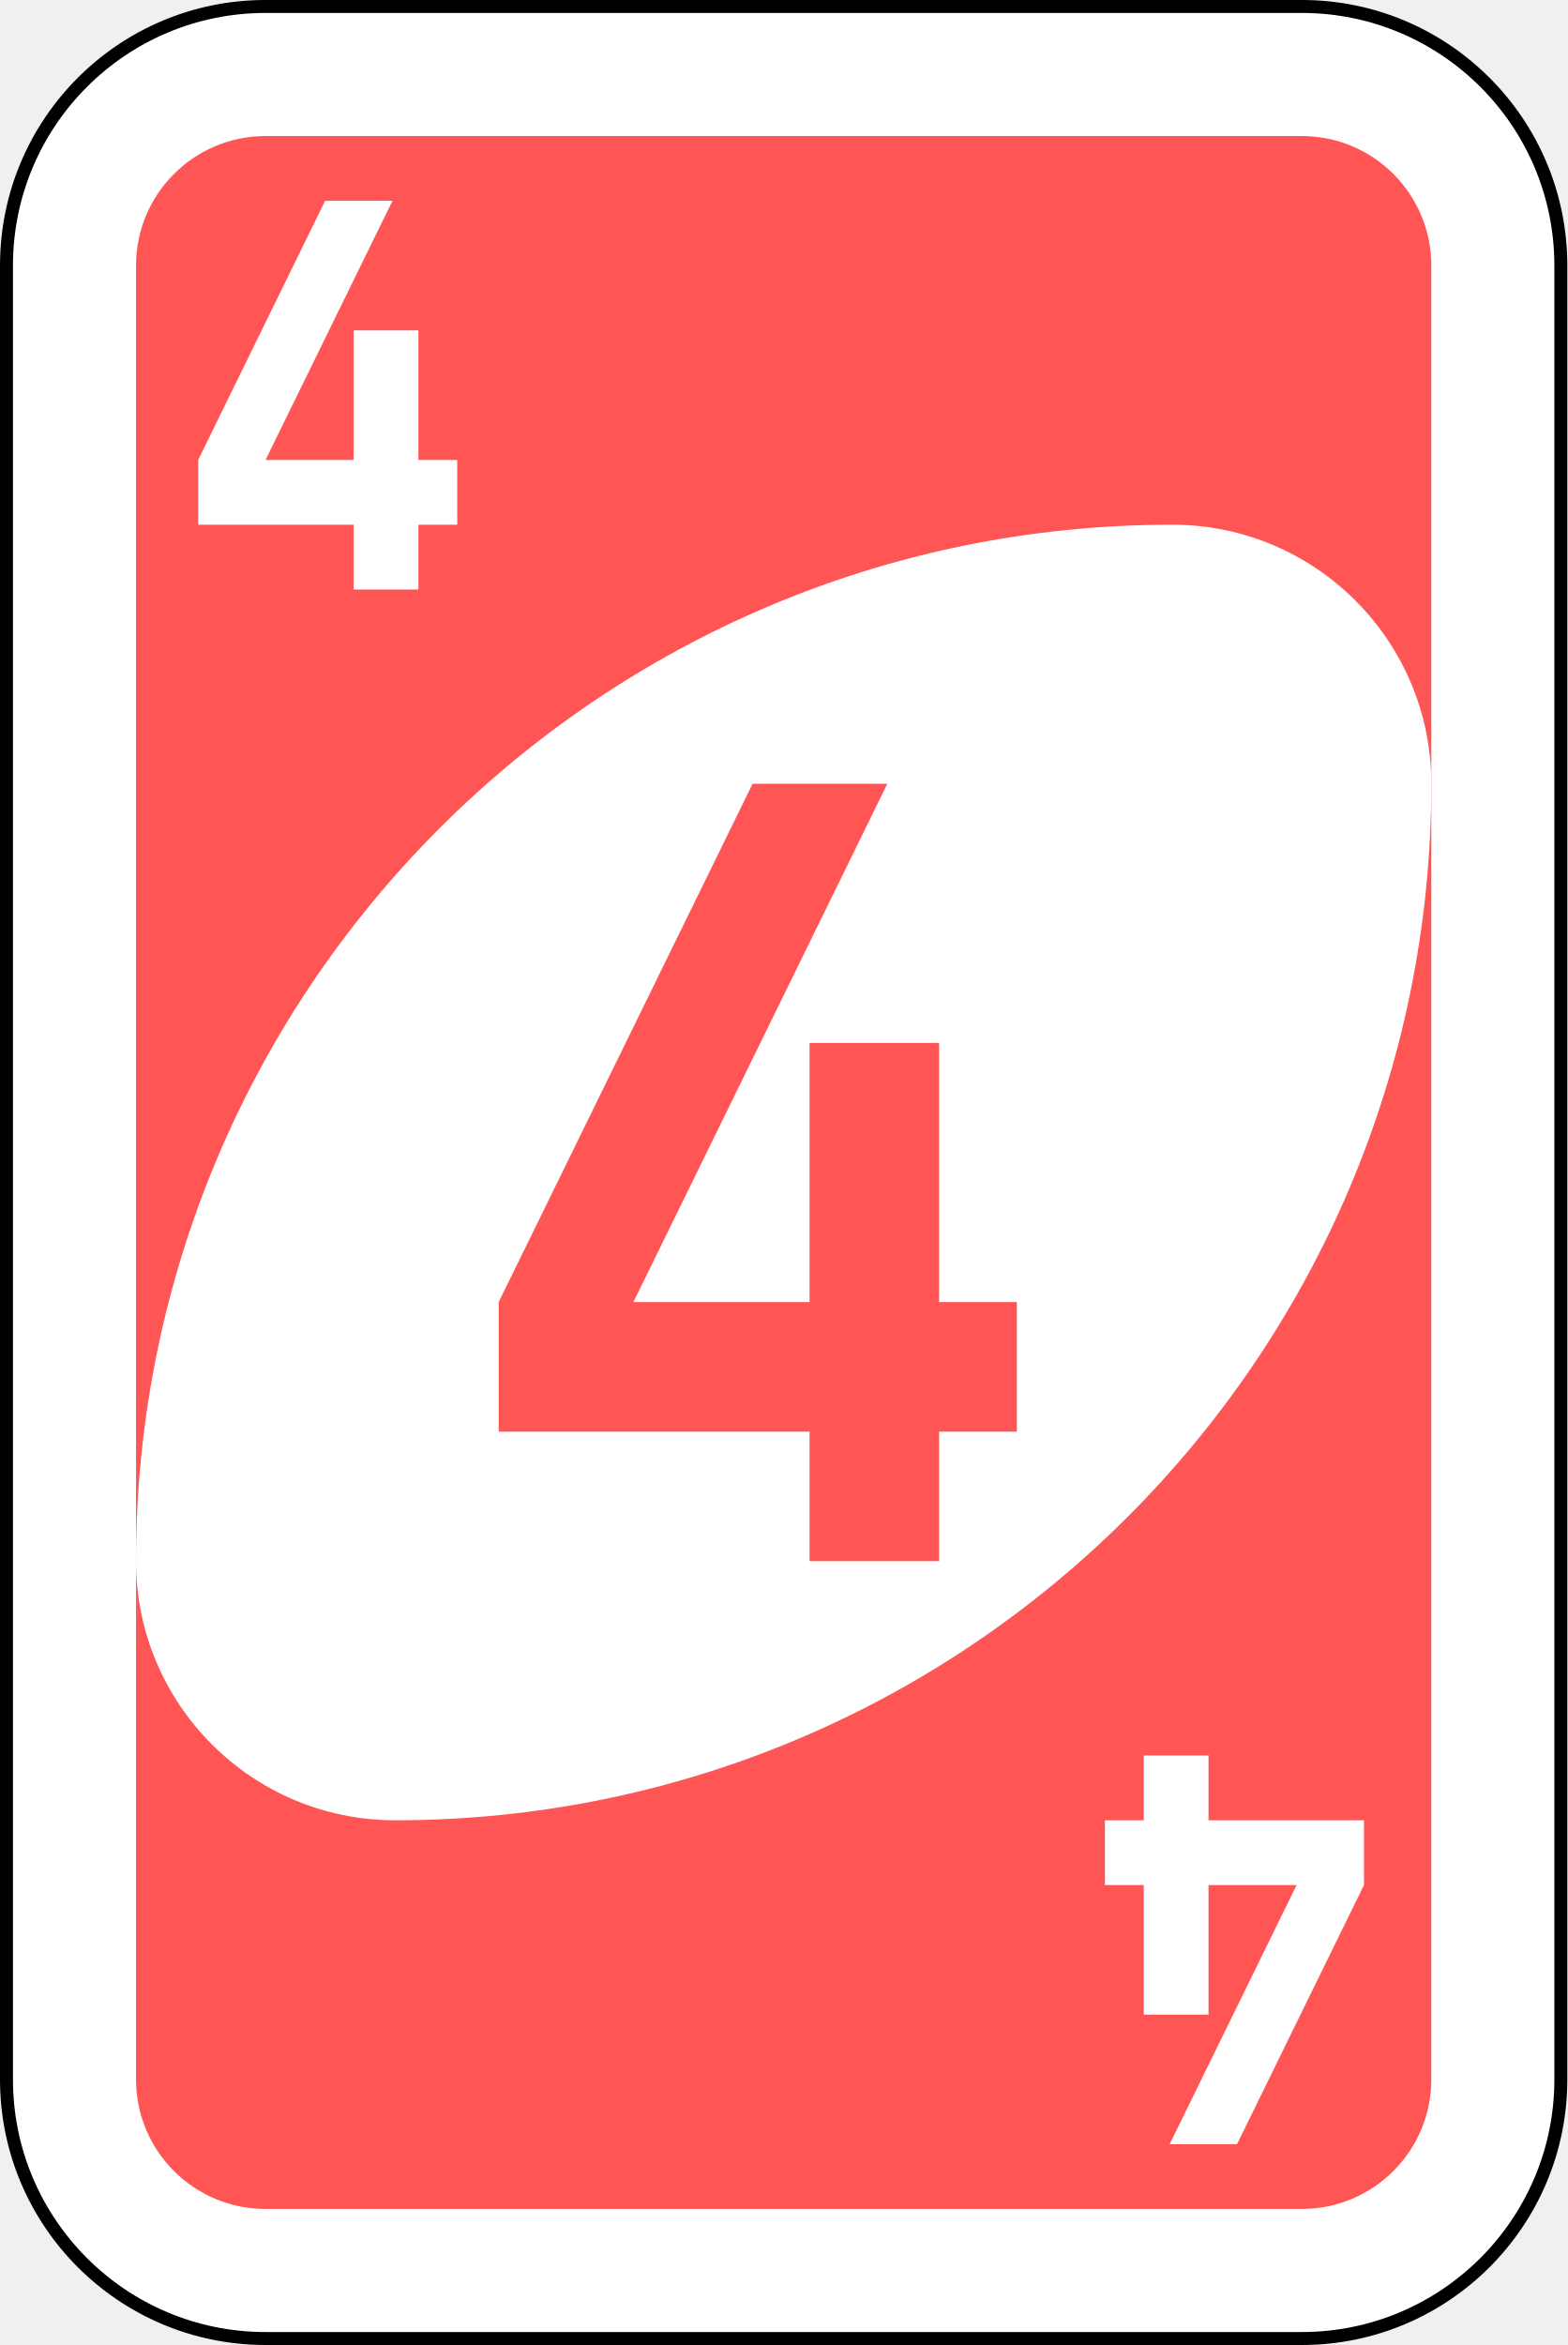
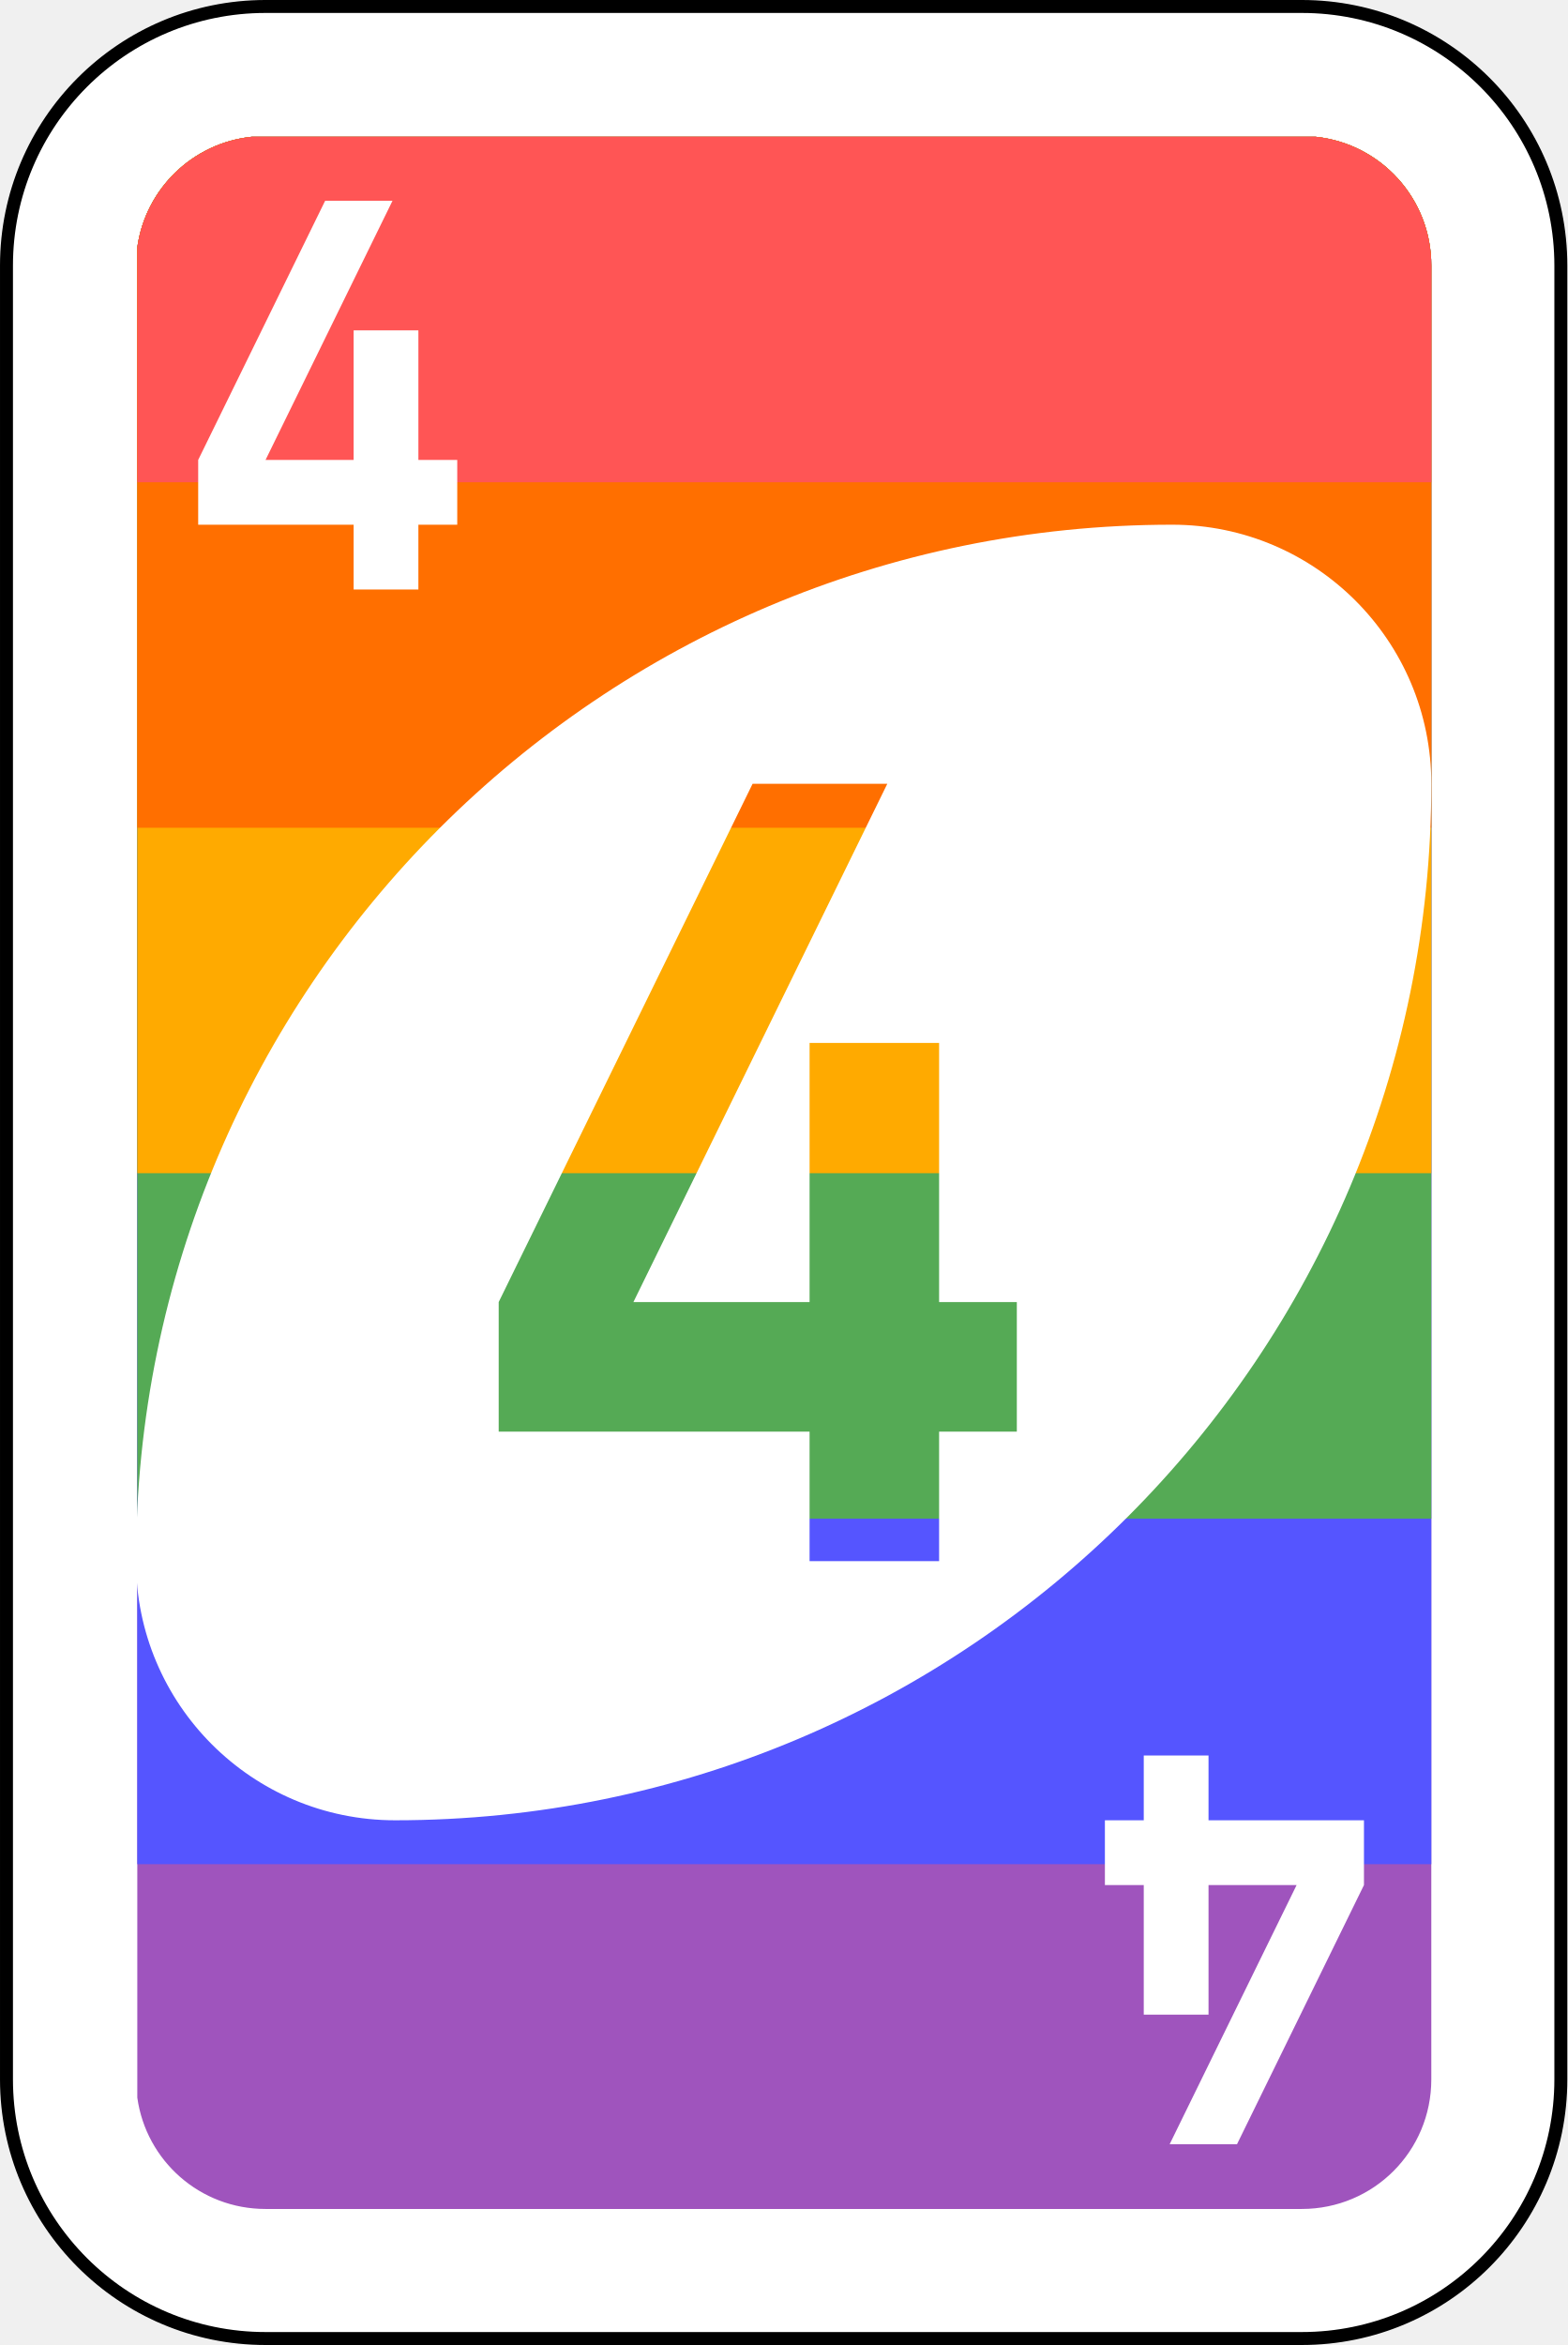
<svg xmlns="http://www.w3.org/2000/svg" width="68.298mm" height="102.164mm" viewBox="0 0 242 362" id="svg6717" version="1.1">
  <defs id="defs6719" />
  <g id="layer1" transform="translate(-236.1428,-337.0765)">
-     <g id="g6587" transform="matrix(4,0,0,4,-722.8572,-991.3724)">
-       <rect style="fill:#ffffff;fill-opacity:1;fill-rule:evenodd;stroke:#000000;stroke-width:0.5;stroke-miterlimit:4;stroke-dasharray:none" id="rect2987-8-5-0" y="332.362" x="240" ry="10" rx="10" height="90" width="60" />
-       <rect style="fill:#ff5555;fill-opacity:1;fill-rule:evenodd;stroke:none" id="rect3757-26-33-8" y="337.362" x="245" ry="5" rx="5" height="80" width="50" />
-       <path style="fill:#ffffff;fill-opacity:1;fill-rule:evenodd;stroke:none" id="path3773-0-4-8-4-60-3-8" d="m 285,352.362 c -22.091,0 -40,17.909 -40,40 0,5.523 4.477,10 10,10 22.091,0 40,-17.909 40,-40 0,-5.523 -4.477,-10 -10,-10 z" />
-       <path style="fill:#ff5555;fill-opacity:1;stroke:none" id="rect3980-7-6-2-9-5-60-2" d="M 268.8,362.362 259,382.362 l 0,5 12,0 0,5 5,0 0,-5 3,0 0,-5 -3,0 0,-10 -5,0 0,10 -6.8,0 9.8,-20 z" />
-       <path style="fill:#ffffff;fill-opacity:1;stroke:none" id="rect3980-7-6-2-9-5-60-5-3" d="m 252.3,339.862 -4.9,10 0,2.5 6,0 0,2.5 2.5,0 0,-2.5 1.5,0 0,-2.5 -1.5,0 0,-5 -2.5,0 0,5 -3.4,0 4.9,-10 z" />
-       <path style="fill:#ffffff;fill-opacity:1;stroke:none" id="rect3980-7-6-2-9-5-60-5-3-9" d="m 287.5,414.862 4.9,-10 0,-2.5 -6,0 0,-2.5 -2.5,0 0,2.5 -1.5,0 0,2.5 1.5,0 0,5 2.5,0 0,-5 3.4,0 -4.9,10 z" />
+     <g id="layer1-6" transform="translate(2.4755859e-6,1.3466797e-5)">
+       <rect style="fill:#ffffff;fill-opacity:1;fill-rule:evenodd;stroke:#000000;stroke-width:2;stroke-miterlimit:4;stroke-dasharray:none" id="rect2987-1" y="338.076" x="237.143" ry="40" rx="40" height="360" width="240" />
+       <g id="g920" transform="matrix(0.2573999,0,0,0.666666,257.3402,358.1861)">
+         <path id="rect894" style="fill:#9f54bd;fill-opacity:1;stroke-width:0.442" d="m 41.484,22.518 c -9.764,1.015 -17.527,8.563 -18.873,18.223 V 345.395 c 1.448,10.39 10.319,18.338 21.121,18.338 H 214.4 c 11.819,0 21.332,-9.513 21.332,-21.332 V 43.732 c 0,-11.058 -8.329,-20.097 -19.082,-21.215 z" transform="matrix(3.642193,0,0,1.406251,-82.35183,-31.66455)" />
+         <path id="rect896" style="fill:#5555ff;fill-opacity:1;stroke-width:0.442" d="m 41.484,22.518 c -9.764,1.015 -17.527,8.563 -18.873,18.223 V 306.961 H 235.732 V 43.732 c 0,-11.058 -8.329,-20.097 -19.082,-21.215 z" transform="matrix(3.642193,0,0,1.406251,-82.35183,-31.66455)" />
+         <path id="rect898" style="fill:#55aa55;fill-opacity:1;stroke-width:0.442" d="m 41.484,22.518 c -9.764,1.015 -17.527,8.563 -18.873,18.223 V 250.072 H 235.732 V 43.732 c 0,-11.058 -8.329,-20.097 -19.082,-21.215 z" transform="matrix(3.642193,0,0,1.406251,-82.35183,-31.66455)" />
+         <path id="rect900" style="fill:#ffaa00;fill-opacity:1;stroke-width:0.442" d="m 41.484,22.518 c -9.764,1.015 -17.527,8.563 -18.873,18.223 V 193.184 H 235.732 V 43.732 c 0,-11.058 -8.329,-20.097 -19.082,-21.215 z" transform="matrix(3.642193,0,0,1.406251,-82.35183,-31.66455)" />
+         <path id="rect902" style="fill:#ff6f00;fill-opacity:1;stroke-width:0.442" d="m 41.484,22.518 c -9.764,1.015 -17.527,8.563 -18.873,18.223 V 136.295 H 235.732 V 43.732 c 0,-11.058 -8.329,-20.097 -19.082,-21.215 z" transform="matrix(3.642193,0,0,1.406251,-82.35183,-31.66455)" />
+         <path id="rect904" style="fill:#ff5555;fill-opacity:1;stroke-width:0.442" d="m 41.482,22.518 c -0.571,0.059 -1.133,0.145 -1.689,0.248 -0.059,0.011 -0.119,0.022 -0.178,0.033 -0.533,0.104 -1.058,0.227 -1.576,0.369 -0.076,0.021 -0.152,0.043 -0.229,0.064 -0.53,0.152 -1.054,0.321 -1.566,0.512 -0.015,0.005 -0.028,0.012 -0.043,0.018 -0.531,0.199 -1.053,0.421 -1.562,0.66 -0.015,0.007 -0.032,0.012 -0.047,0.02 -0.442,0.209 -0.871,0.44 -1.295,0.678 -0.342,0.192 -0.674,0.4 -1.004,0.609 -0.208,0.132 -0.42,0.256 -0.623,0.395 -0.51,0.349 -1.006,0.716 -1.482,1.107 -0.127,0.104 -0.243,0.221 -0.367,0.328 -0.355,0.305 -0.705,0.616 -1.039,0.943 -0.193,0.189 -0.373,0.391 -0.559,0.588 -0.246,0.261 -0.492,0.522 -0.725,0.795 -0.194,0.228 -0.38,0.465 -0.564,0.701 -0.202,0.258 -0.4,0.52 -0.59,0.787 -0.183,0.258 -0.362,0.517 -0.533,0.783 -0.173,0.268 -0.335,0.543 -0.496,0.818 -0.187,0.321 -0.378,0.639 -0.549,0.971 -0.006,0.012 -0.013,0.023 -0.02,0.035 -0.264,0.514 -0.508,1.04 -0.73,1.578 -0.442,1.071 -0.797,2.187 -1.062,3.338 -0.008,0.036 -0.017,0.073 -0.025,0.109 -0.128,0.57 -0.235,1.148 -0.316,1.734 V 79.406 H 235.732 V 43.732 c 0,-0.652 -0.033,-1.297 -0.09,-1.934 -0.005,-0.055 -0.008,-0.111 -0.014,-0.166 -0.059,-0.609 -0.147,-1.208 -0.256,-1.801 -0.014,-0.075 -0.025,-0.15 -0.039,-0.225 -0.114,-0.585 -0.254,-1.16 -0.414,-1.727 -0.02,-0.07 -0.038,-0.14 -0.059,-0.209 -0.165,-0.56 -0.351,-1.109 -0.559,-1.648 -0.029,-0.076 -0.059,-0.152 -0.09,-0.229 -0.213,-0.534 -0.447,-1.059 -0.701,-1.57 -0.035,-0.069 -0.07,-0.138 -0.105,-0.207 -0.171,-0.336 -0.365,-0.657 -0.553,-0.982 -0.177,-0.306 -0.357,-0.612 -0.549,-0.908 -0.17,-0.262 -0.349,-0.518 -0.529,-0.771 -0.209,-0.294 -0.423,-0.583 -0.646,-0.865 -0.181,-0.228 -0.365,-0.452 -0.555,-0.672 -0.245,-0.285 -0.498,-0.561 -0.758,-0.832 -0.203,-0.213 -0.409,-0.423 -0.621,-0.627 -0.262,-0.252 -0.532,-0.494 -0.807,-0.732 -0.223,-0.193 -0.445,-0.386 -0.676,-0.57 -0.291,-0.232 -0.592,-0.451 -0.895,-0.668 -0.238,-0.171 -0.475,-0.343 -0.721,-0.504 -0.311,-0.204 -0.633,-0.392 -0.955,-0.58 -0.287,-0.167 -0.57,-0.34 -0.865,-0.494 -0.079,-0.041 -0.157,-0.081 -0.236,-0.121 -0.509,-0.257 -1.029,-0.494 -1.561,-0.711 -0.06,-0.024 -0.12,-0.048 -0.18,-0.072 -0.558,-0.221 -1.125,-0.421 -1.705,-0.596 -0.038,-0.011 -0.077,-0.022 -0.115,-0.033 -0.6,-0.177 -1.211,-0.332 -1.832,-0.457 -0.004,-7.77e-4 -0.008,-0.001 -0.012,-0.002 -0.01,-0.002 -0.02,-0.002 -0.029,-0.004 -0.642,-0.127 -1.294,-0.228 -1.955,-0.297 -6.4e-4,-6.7e-5 -0.001,6.7e-5 -0.002,0 H 41.484 c -6.46e-4,6.7e-5 -0.001,-6.7e-5 -0.002,0 z" transform="matrix(3.642193,0,0,1.406251,-82.35183,-31.66455)" />
+       </g>
+       <path id="path3773-0-4-8-4-2" style="fill:#ffffff;fill-opacity:1;fill-rule:evenodd;stroke:none;stroke-width:4.267" d="m 193.066,86.4 c -94.257,0 -170.666,76.409 -170.666,170.666 0,23.564 19.102,42.666 42.666,42.666 94.257,0 170.666,-76.409 170.666,-170.666 0,-23.564 -19.102,-42.666 -42.666,-42.666 z m -69.119,42.666 h 22.186 l -41.812,85.334 h 29.014 v -42.668 h 21.332 v 42.668 h 12.801 v 21.332 h -12.801 v 21.334 H 133.334 V 235.732 H 82.133 v -21.332 z" transform="matrix(0.9375,0,0,0.9375,236.1428,337.0765)" />
    </g>
+     <path style="fill:#ffffff;fill-opacity:1;stroke:none;stroke-width:4" id="rect3980-7-6-2-9-5-60-5-3" d="m 286.343,368.076 -19.6,40 v 10 h 24 v 10 h 10 v -10 h 6 v -10 h -6 v -20 h -10 v 20 h -13.6 l 19.6,-40 z" />
+     <path style="fill:#ffffff;fill-opacity:1;stroke:none;stroke-width:4" id="rect3980-7-6-2-9-5-60-5-3-9" d="m 427.143,668.076 19.6,-40 v -10 h -24 v -10 h -10 v 10 h -6 v 10 h 6 v 20 h 10 V 628.076 h 13.6 l -19.6,40 z" />
  </g>
</svg>
